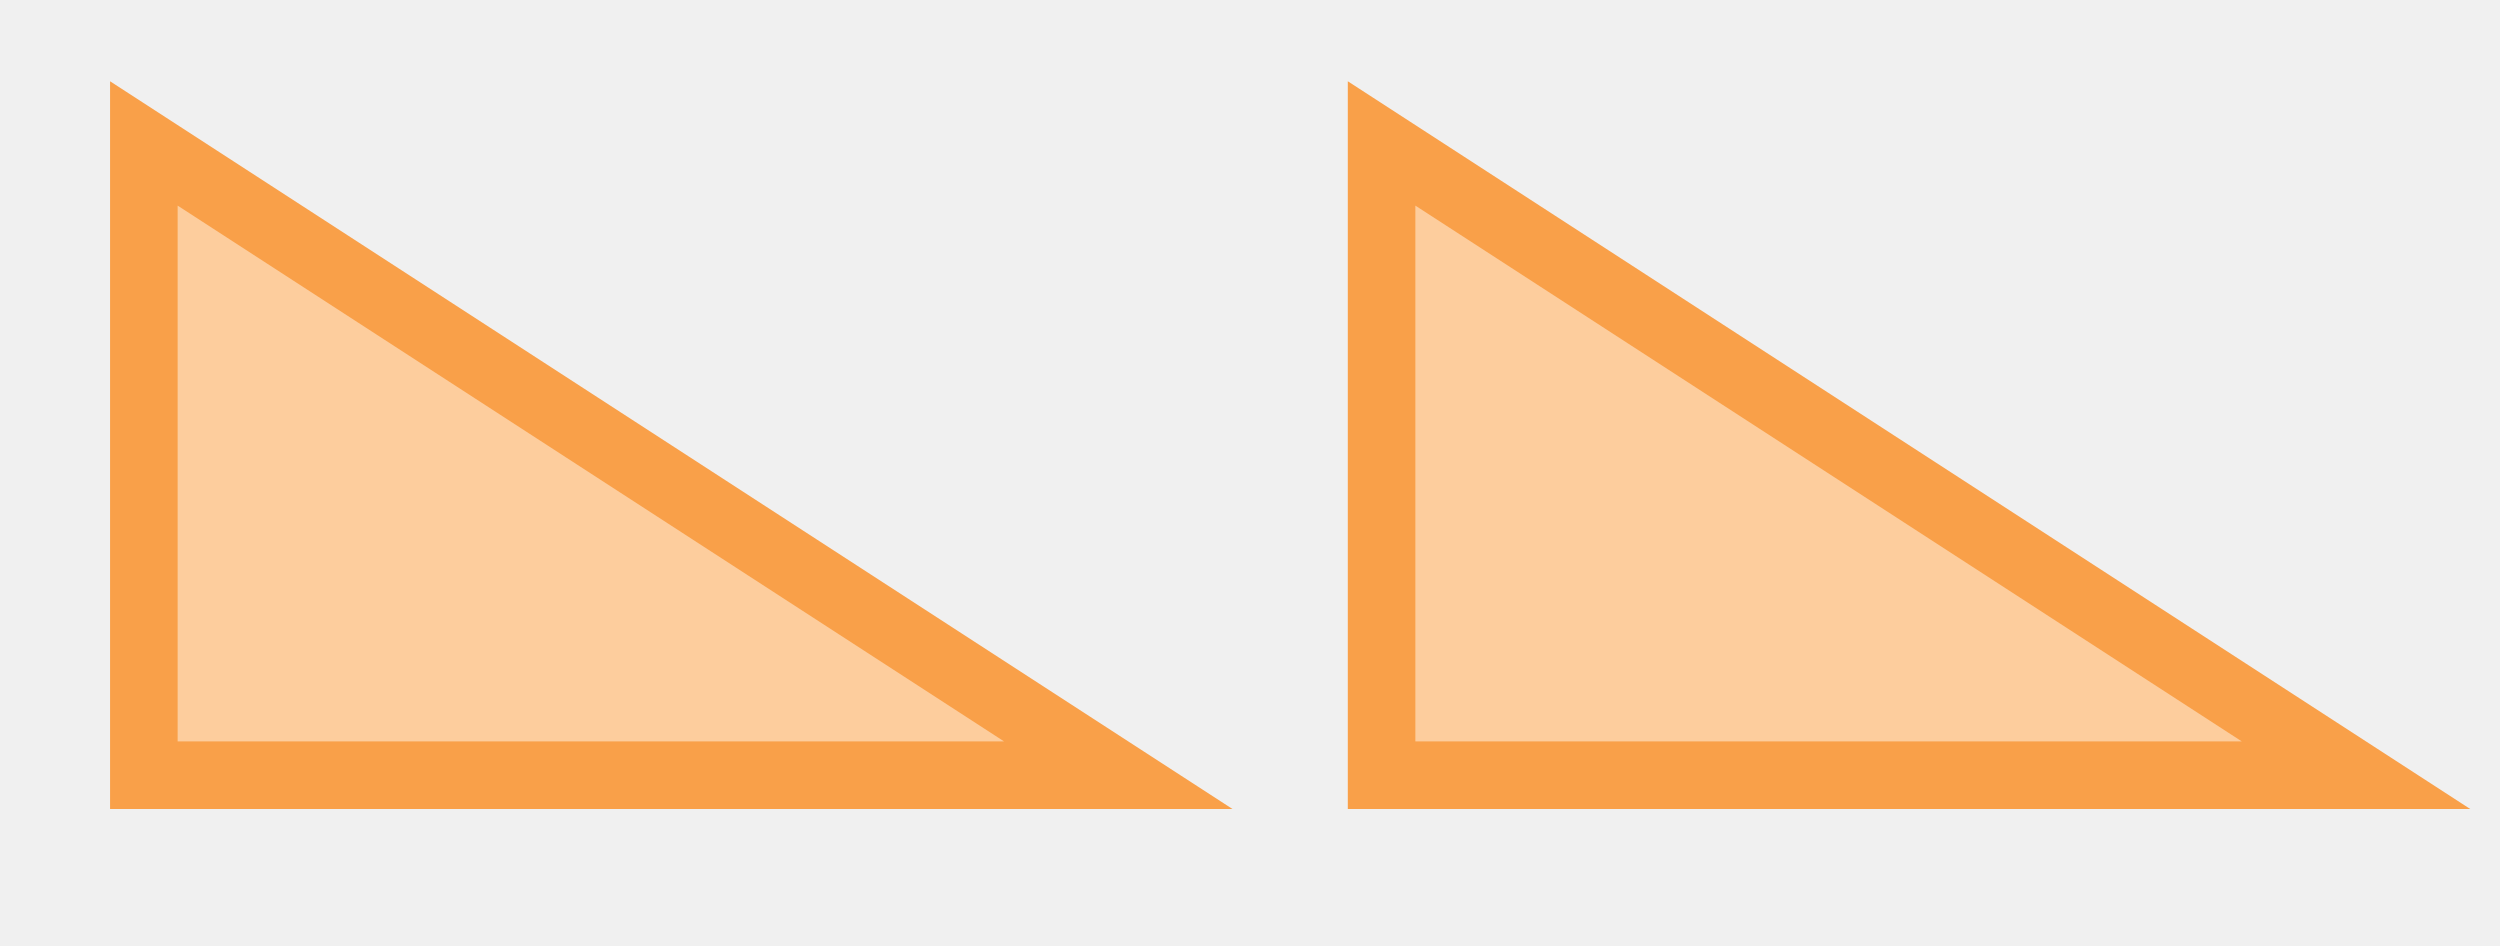
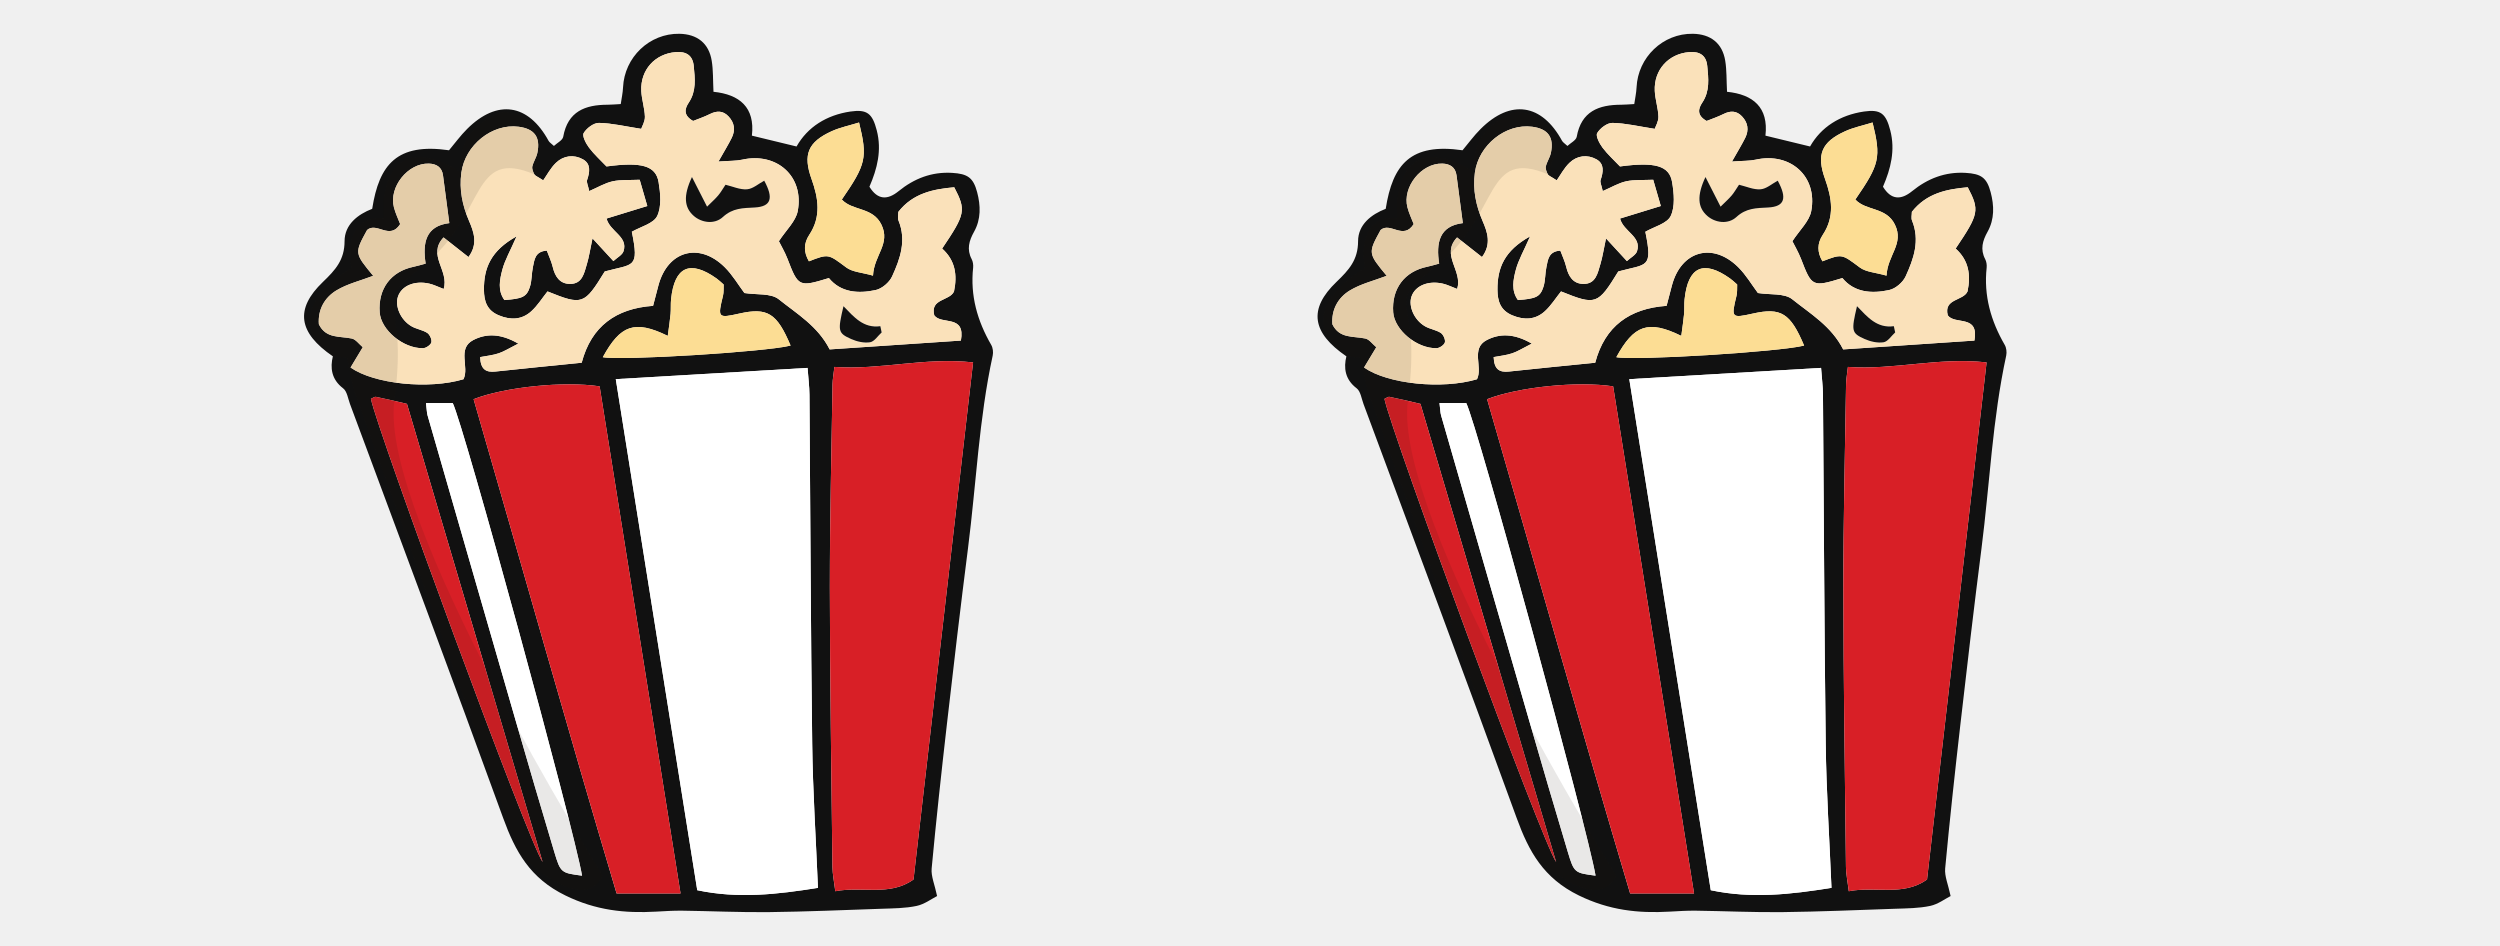
- <svg xmlns="http://www.w3.org/2000/svg" clip-rule="evenodd" fill-rule="evenodd" viewBox="0 0 74 28">
-   <g fill="#fdcd9d" fill-rule="nonzero" stroke="#f9a049" stroke-width="2">
-     <path d="m4.258 4.246v18.7h28.843z" />
-     <path d="m40.895 4.246v18.7h28.843z" />
-   </g>
+ <svg xmlns="http://www.w3.org/2000/svg" width="74" height="28" viewBox="0 0 74 28" fill="none">
+   <path d="M25.841 8.159C25.872 7.545 26.368 7.219 26.089 6.648C25.832 6.122 25.236 6.251 24.918 5.906C25.639 4.858 25.682 4.668 25.428 3.626C25.158 3.711 24.877 3.768 24.622 3.882C23.914 4.203 23.76 4.574 24.023 5.303C24.224 5.864 24.312 6.413 23.956 6.949C23.781 7.212 23.789 7.469 23.944 7.735C24.534 7.504 24.519 7.523 25.051 7.918C25.234 8.054 25.51 8.064 25.841 8.159ZM19.766 9.942C18.781 9.461 18.364 9.622 17.843 10.573C18.378 10.681 22.673 10.415 23.401 10.229C22.998 9.27 22.719 9.095 21.887 9.281C21.249 9.424 21.24 9.412 21.401 8.753C21.427 8.646 21.415 8.53 21.42 8.422C21.34 8.353 21.281 8.293 21.213 8.245C20.423 7.682 19.963 7.892 19.863 8.862C19.849 9.003 19.861 9.148 19.849 9.29C19.832 9.478 19.802 9.665 19.766 9.942ZM10.979 11.806C11.177 12.778 15.649 24.941 16.062 25.517C14.695 20.902 13.368 16.419 12.046 11.955C11.684 11.871 11.408 11.802 11.13 11.747C11.085 11.738 11.03 11.785 10.979 11.806ZM12.609 11.931C12.634 12.129 12.633 12.216 12.656 12.296C13.527 15.319 14.397 18.342 15.273 21.363C15.645 22.649 16.021 23.936 16.407 25.219C16.593 25.838 16.61 25.838 17.229 25.92C16.995 24.539 13.721 12.56 13.401 11.931H12.609ZM20.144 26.447C19.331 21.352 18.538 16.383 17.749 11.436C16.696 11.275 14.937 11.456 14.018 11.816C15.433 16.696 16.804 21.593 18.251 26.447H20.144ZM24.698 10.861C24.673 11.087 24.646 11.224 24.643 11.363C24.613 13.372 24.561 15.382 24.563 17.392C24.566 20.148 24.609 22.905 24.64 25.662C24.643 25.877 24.689 26.092 24.724 26.38C25.53 26.224 26.324 26.54 27.04 26.034C27.627 20.937 28.213 15.855 28.803 10.727C27.371 10.568 26.057 10.959 24.698 10.861ZM18.227 11.223C19.048 16.37 19.843 21.362 20.638 26.35C21.856 26.608 23.005 26.474 24.212 26.28C24.151 24.821 24.059 23.418 24.041 22.015C23.997 18.57 23.988 15.125 23.96 11.68C23.958 11.432 23.925 11.185 23.904 10.89C21.984 11.002 20.139 11.111 18.227 11.223ZM27.887 7.358C28.579 6.331 28.599 6.224 28.245 5.544C27.622 5.598 27.023 5.72 26.591 6.271C26.591 6.362 26.566 6.457 26.596 6.529C26.836 7.116 26.645 7.662 26.406 8.182C26.325 8.359 26.105 8.546 25.918 8.586C25.401 8.697 24.886 8.66 24.535 8.231C23.645 8.503 23.63 8.492 23.309 7.659C23.232 7.459 23.12 7.272 23.055 7.14C23.268 6.811 23.556 6.551 23.613 6.247C23.808 5.217 22.989 4.496 21.965 4.727C21.792 4.766 21.608 4.757 21.266 4.782C21.452 4.453 21.565 4.27 21.66 4.078C21.773 3.849 21.74 3.631 21.563 3.445C21.401 3.273 21.219 3.274 21.015 3.375C20.843 3.461 20.659 3.523 20.516 3.581C20.215 3.412 20.271 3.211 20.387 3.038C20.617 2.696 20.57 2.322 20.535 1.954C20.505 1.641 20.313 1.516 19.997 1.543C19.385 1.594 18.953 2.07 18.982 2.691C18.993 2.946 19.081 3.198 19.089 3.453C19.094 3.595 19.004 3.74 18.98 3.814C18.511 3.742 18.121 3.646 17.73 3.638C17.574 3.635 17.363 3.794 17.277 3.939C17.226 4.024 17.343 4.247 17.435 4.371C17.586 4.572 17.778 4.743 17.952 4.927C18.98 4.788 19.412 4.9 19.494 5.39C19.549 5.719 19.587 6.116 19.452 6.395C19.344 6.618 18.964 6.709 18.702 6.86C18.926 7.957 18.752 7.804 17.901 8.035C17.293 9.025 17.241 9.043 16.206 8.626C16.05 8.822 15.913 9.043 15.729 9.211C15.449 9.467 15.119 9.481 14.765 9.334C14.415 9.188 14.327 8.919 14.325 8.576C14.32 7.935 14.527 7.421 15.291 6.996C15.1 7.432 14.946 7.696 14.87 7.981C14.792 8.276 14.724 8.599 14.931 8.882C15.461 8.842 15.589 8.791 15.685 8.492C15.746 8.305 15.733 8.096 15.775 7.901C15.82 7.692 15.834 7.441 16.186 7.419C16.247 7.585 16.321 7.738 16.36 7.9C16.426 8.178 16.562 8.398 16.863 8.404C17.241 8.411 17.292 8.08 17.374 7.81C17.434 7.61 17.465 7.401 17.538 7.057C17.803 7.345 17.963 7.519 18.156 7.728C18.269 7.623 18.42 7.548 18.456 7.437C18.599 6.999 18.057 6.861 17.954 6.469C18.371 6.341 18.744 6.226 19.16 6.098C19.081 5.825 19.014 5.592 18.935 5.321C18.638 5.335 18.378 5.314 18.134 5.367C17.906 5.418 17.695 5.547 17.441 5.656C17.405 5.484 17.356 5.395 17.378 5.329C17.458 5.094 17.496 4.85 17.254 4.716C16.985 4.567 16.681 4.602 16.456 4.82C16.297 4.973 16.19 5.18 16.079 5.338C15.905 5.224 15.838 5.203 15.816 5.16C15.779 5.089 15.741 4.996 15.757 4.925C15.789 4.787 15.878 4.662 15.906 4.524C16.003 4.059 15.819 3.812 15.352 3.752C14.57 3.65 13.764 4.293 13.656 5.114C13.589 5.61 13.685 6.079 13.884 6.54C14.026 6.869 14.154 7.223 13.867 7.609C13.597 7.397 13.366 7.214 13.129 7.028C12.636 7.551 13.304 8.011 13.132 8.554C12.961 8.489 12.839 8.426 12.708 8.396C12.272 8.295 11.884 8.461 11.779 8.782C11.685 9.066 11.857 9.467 12.176 9.655C12.322 9.742 12.507 9.764 12.648 9.855C12.722 9.904 12.789 10.054 12.768 10.135C12.748 10.211 12.61 10.305 12.522 10.307C11.934 10.318 11.277 9.765 11.239 9.247C11.187 8.547 11.571 8.034 12.249 7.895C12.357 7.873 12.461 7.839 12.599 7.803C12.504 7.187 12.601 6.689 13.3 6.604C13.233 6.093 13.173 5.642 13.113 5.19C13.081 4.945 12.915 4.849 12.694 4.843C12.073 4.824 11.503 5.537 11.66 6.138C11.708 6.323 11.794 6.498 11.845 6.634C11.536 7.119 11.156 6.56 10.866 6.808C10.491 7.493 10.491 7.493 11.046 8.164C10.665 8.31 10.28 8.401 9.957 8.597C9.606 8.81 9.406 9.167 9.438 9.597C9.648 10.032 10.061 9.944 10.415 10.021C10.531 10.046 10.623 10.182 10.738 10.278C10.601 10.506 10.488 10.694 10.376 10.879C11.078 11.371 12.693 11.532 13.719 11.226C13.899 10.866 13.524 10.317 14.007 10.067C14.381 9.872 14.808 9.861 15.341 10.171C15.072 10.307 14.923 10.404 14.76 10.458C14.586 10.517 14.398 10.534 14.212 10.57C14.227 10.935 14.382 11.028 14.665 10.998C15.516 10.905 16.369 10.823 17.218 10.737C17.503 9.653 18.239 9.13 19.331 9.053C19.389 8.833 19.438 8.641 19.489 8.449C19.762 7.426 20.69 7.159 21.447 7.905C21.683 8.137 21.855 8.435 22.035 8.674C22.396 8.731 22.821 8.674 23.051 8.859C23.586 9.288 24.206 9.651 24.558 10.343C25.863 10.255 27.164 10.167 28.443 10.081C28.583 9.296 27.867 9.628 27.654 9.334C27.525 8.832 28.116 8.912 28.239 8.625C28.339 8.145 28.28 7.709 27.887 7.358ZM9.853 10.547C8.829 9.848 8.722 9.148 9.559 8.345C9.929 7.99 10.198 7.694 10.199 7.141C10.199 6.646 10.592 6.345 11.017 6.181C11.223 4.861 11.756 4.226 13.291 4.448C13.46 4.247 13.627 4.016 13.826 3.818C14.717 2.928 15.637 3.066 16.238 4.169C16.263 4.215 16.316 4.246 16.396 4.32C16.49 4.232 16.652 4.153 16.671 4.049C16.806 3.294 17.323 3.1 17.99 3.1C18.104 3.1 18.217 3.088 18.374 3.08C18.398 2.912 18.435 2.75 18.442 2.588C18.482 1.695 19.224 0.985 20.109 1C20.639 1.009 20.984 1.282 21.067 1.8C21.113 2.079 21.102 2.367 21.119 2.717C21.889 2.795 22.354 3.176 22.256 4.015C22.696 4.122 23.102 4.22 23.578 4.336C23.903 3.762 24.462 3.406 25.174 3.301C25.666 3.23 25.823 3.359 25.952 3.859C26.105 4.447 25.967 4.993 25.735 5.527C25.977 5.923 26.27 5.924 26.595 5.661C27.059 5.284 27.578 5.081 28.184 5.117C28.638 5.144 28.809 5.256 28.923 5.688C29.028 6.084 29.041 6.487 28.832 6.86C28.684 7.124 28.61 7.381 28.761 7.67C28.799 7.742 28.813 7.84 28.805 7.922C28.715 8.748 28.929 9.499 29.34 10.209C29.39 10.295 29.405 10.426 29.384 10.525C28.976 12.405 28.896 14.327 28.653 16.227C28.431 17.96 28.228 19.696 28.029 21.431C27.866 22.855 27.71 24.28 27.577 25.706C27.556 25.938 27.666 26.181 27.738 26.523C27.573 26.607 27.364 26.766 27.133 26.815C26.799 26.886 26.449 26.887 26.105 26.899C24.988 26.938 23.871 26.985 22.753 26.999C21.899 27.008 21.044 26.967 20.189 26.956C19.935 26.953 19.68 26.97 19.425 26.984C18.491 27.038 17.637 26.946 16.738 26.507C15.688 25.995 15.255 25.208 14.893 24.212C13.404 20.119 11.875 16.041 10.36 11.959C10.3 11.798 10.274 11.582 10.155 11.493C9.808 11.229 9.77 10.884 9.853 10.547Z" fill="#111111" />
+   <path d="M26.097 9.839C26.084 9.777 26.071 9.716 26.058 9.655C25.56 9.724 25.279 9.385 24.967 9.063C24.794 9.798 24.8 9.86 25.194 10.035C25.364 10.111 25.576 10.159 25.754 10.131C25.881 10.111 25.984 9.942 26.097 9.839ZM20.482 5.24C20.218 5.8 20.254 6.145 20.537 6.392C20.762 6.59 21.145 6.656 21.399 6.423C21.69 6.155 21.994 6.16 22.338 6.141C22.828 6.115 22.904 5.868 22.62 5.348C22.452 5.438 22.288 5.589 22.113 5.603C21.908 5.62 21.692 5.519 21.475 5.468C21.385 5.601 21.331 5.7 21.259 5.784C21.176 5.883 21.078 5.969 20.929 6.117C20.775 5.814 20.654 5.578 20.482 5.24ZM27.887 7.357C28.28 7.709 28.339 8.144 28.239 8.625C28.116 8.911 27.525 8.832 27.654 9.334C27.867 9.627 28.583 9.296 28.443 10.081C27.164 10.167 25.863 10.254 24.558 10.342C24.206 9.65 23.586 9.288 23.051 8.858C22.821 8.674 22.396 8.731 22.035 8.674C21.855 8.435 21.683 8.137 21.447 7.904C20.69 7.159 19.762 7.425 19.489 8.449C19.438 8.641 19.389 8.833 19.331 9.053C18.239 9.129 17.503 9.653 17.218 10.737C16.369 10.823 15.516 10.905 14.665 10.997C14.382 11.028 14.227 10.935 14.212 10.57C14.398 10.534 14.586 10.516 14.76 10.458C14.923 10.404 15.072 10.307 15.341 10.171C14.808 9.861 14.381 9.872 14.007 10.066C13.524 10.317 13.899 10.865 13.719 11.225C12.693 11.532 11.078 11.371 10.376 10.878C10.488 10.694 10.601 10.505 10.738 10.277C10.623 10.182 10.531 10.046 10.415 10.021C10.061 9.944 9.648 10.032 9.438 9.597C9.406 9.166 9.606 8.809 9.957 8.596C10.28 8.401 10.665 8.309 11.046 8.164C10.491 7.493 10.491 7.493 10.866 6.808C11.156 6.559 11.536 7.118 11.845 6.633C11.794 6.497 11.708 6.323 11.66 6.138C11.503 5.537 12.073 4.824 12.694 4.842C12.915 4.849 13.081 4.945 13.113 5.19C13.173 5.641 13.233 6.093 13.3 6.604C12.601 6.688 12.504 7.187 12.599 7.803C12.461 7.839 12.357 7.873 12.249 7.895C11.571 8.033 11.187 8.547 11.239 9.247C11.277 9.764 11.934 10.318 12.522 10.307C12.61 10.305 12.748 10.21 12.768 10.134C12.789 10.054 12.722 9.904 12.648 9.855C12.507 9.763 12.322 9.741 12.176 9.655C11.857 9.467 11.685 9.065 11.779 8.782C11.884 8.461 12.272 8.295 12.708 8.396C12.839 8.426 12.961 8.488 13.132 8.553C13.304 8.01 12.636 7.551 13.129 7.027C13.366 7.214 13.597 7.396 13.867 7.608C14.154 7.222 14.026 6.868 13.884 6.54C13.685 6.079 13.589 5.61 13.656 5.114C13.764 4.292 14.57 3.649 15.352 3.751C15.819 3.812 16.003 4.059 15.906 4.523C15.878 4.662 15.789 4.787 15.757 4.924C15.741 4.996 15.779 5.088 15.816 5.159C15.838 5.203 15.905 5.223 16.079 5.338C16.19 5.18 16.297 4.972 16.456 4.82C16.681 4.602 16.985 4.567 17.254 4.715C17.496 4.849 17.458 5.093 17.378 5.329C17.356 5.394 17.405 5.484 17.441 5.656C17.695 5.546 17.905 5.417 18.134 5.367C18.378 5.314 18.638 5.335 18.935 5.321C19.014 5.592 19.081 5.825 19.16 6.098C18.744 6.226 18.37 6.34 17.953 6.469C18.057 6.86 18.599 6.999 18.456 7.436C18.42 7.548 18.269 7.623 18.156 7.728C17.963 7.519 17.803 7.345 17.538 7.056C17.465 7.4 17.434 7.609 17.374 7.81C17.292 8.08 17.242 8.411 16.863 8.404C16.562 8.398 16.426 8.177 16.36 7.9C16.321 7.738 16.247 7.585 16.186 7.418C15.834 7.44 15.82 7.691 15.775 7.9C15.733 8.095 15.746 8.305 15.685 8.492C15.589 8.79 15.461 8.842 14.931 8.881C14.724 8.598 14.792 8.276 14.87 7.981C14.946 7.696 15.1 7.432 15.291 6.996C14.526 7.42 14.32 7.935 14.325 8.576C14.327 8.919 14.415 9.188 14.765 9.334C15.119 9.481 15.449 9.467 15.729 9.211C15.913 9.042 16.05 8.821 16.206 8.626C17.241 9.043 17.293 9.024 17.901 8.035C18.752 7.804 18.926 7.957 18.702 6.86C18.964 6.709 19.344 6.617 19.452 6.394C19.587 6.115 19.549 5.72 19.494 5.389C19.412 4.9 18.98 4.788 17.952 4.927C17.778 4.743 17.586 4.572 17.435 4.37C17.343 4.247 17.226 4.024 17.277 3.939C17.363 3.794 17.574 3.634 17.73 3.638C18.121 3.646 18.511 3.741 18.98 3.814C19.004 3.739 19.094 3.595 19.089 3.453C19.081 3.198 18.993 2.946 18.982 2.691C18.953 2.069 19.385 1.594 19.997 1.543C20.313 1.516 20.505 1.64 20.535 1.954C20.57 2.321 20.617 2.696 20.387 3.038C20.271 3.211 20.215 3.412 20.516 3.58C20.659 3.523 20.843 3.461 21.015 3.375C21.219 3.273 21.401 3.273 21.563 3.444C21.74 3.631 21.773 3.849 21.66 4.078C21.565 4.27 21.452 4.453 21.266 4.782C21.608 4.756 21.792 4.765 21.965 4.727C22.989 4.496 23.807 5.217 23.613 6.247C23.556 6.551 23.268 6.811 23.055 7.139C23.12 7.272 23.232 7.459 23.309 7.658C23.63 8.492 23.645 8.503 24.535 8.23C24.886 8.66 25.401 8.697 25.918 8.586C26.105 8.546 26.325 8.359 26.406 8.181C26.645 7.661 26.836 7.116 26.596 6.529C26.566 6.456 26.591 6.362 26.591 6.271C27.023 5.72 27.622 5.598 28.245 5.543C28.599 6.223 28.579 6.331 27.887 7.357Z" fill="#FAE1BA" />
+   <path d="M18.227 11.223C20.139 11.111 21.984 11.003 23.904 10.89C23.925 11.185 23.958 11.432 23.96 11.68C23.988 15.125 23.997 18.571 24.042 22.015C24.059 23.419 24.152 24.82 24.212 26.281C23.005 26.474 21.856 26.608 20.639 26.351C19.844 21.362 19.048 16.37 18.227 11.223Z" fill="white" />
+   <path d="M24.698 10.861C26.057 10.959 27.371 10.568 28.804 10.727C28.213 15.855 27.628 20.937 27.041 26.035C26.324 26.54 25.53 26.224 24.724 26.381C24.69 26.092 24.643 25.877 24.64 25.662C24.609 22.905 24.566 20.148 24.563 17.392C24.562 15.382 24.613 13.372 24.643 11.363C24.646 11.224 24.673 11.087 24.698 10.861Z" fill="#D81F26" />
+   <path d="M20.145 26.447H18.252C16.805 21.593 15.434 16.696 14.018 11.816C14.937 11.456 16.696 11.275 17.75 11.436C18.539 16.383 19.332 21.352 20.145 26.447Z" fill="#D81F26" />
+   <path d="M12.609 11.931H13.401C13.721 12.56 16.995 24.539 17.229 25.92C16.61 25.839 16.593 25.838 16.407 25.219C16.021 23.936 15.645 22.65 15.273 21.363C14.398 18.341 13.527 15.319 12.656 12.296C12.633 12.216 12.634 12.129 12.609 11.931Z" fill="white" />
+   <path d="M10.979 11.806C11.03 11.785 11.085 11.738 11.13 11.747C11.408 11.802 11.684 11.87 12.046 11.954C13.368 16.419 14.695 20.902 16.062 25.517C15.649 24.941 11.177 12.778 10.979 11.806Z" fill="#D81F26" />
+   <path d="M19.766 9.942C19.802 9.664 19.832 9.478 19.849 9.29C19.861 9.148 19.849 9.003 19.863 8.862C19.963 7.892 20.423 7.682 21.213 8.245C21.281 8.293 21.34 8.353 21.421 8.422C21.415 8.53 21.427 8.646 21.401 8.753C21.24 9.411 21.249 9.423 21.887 9.281C22.719 9.095 22.998 9.27 23.402 10.229C22.673 10.415 18.379 10.681 17.843 10.573C18.364 9.621 18.782 9.46 19.766 9.942Z" fill="#FCDD94" />
+   <path d="M25.841 8.159C25.51 8.064 25.234 8.054 25.051 7.918C24.519 7.523 24.534 7.504 23.944 7.735C23.789 7.469 23.781 7.212 23.956 6.948C24.312 6.413 24.224 5.864 24.023 5.303C23.76 4.574 23.914 4.203 24.622 3.882C24.877 3.768 25.158 3.711 25.428 3.626C25.682 4.668 25.639 4.858 24.918 5.906C25.236 6.25 25.832 6.122 26.089 6.648C26.368 7.219 25.872 7.545 25.841 8.159Z" fill="#FCDD94" />
+   <path d="M20.482 5.24C20.654 5.578 20.775 5.814 20.929 6.117C21.078 5.969 21.176 5.883 21.259 5.784C21.331 5.7 21.386 5.601 21.475 5.468C21.692 5.52 21.908 5.62 22.113 5.603C22.288 5.589 22.452 5.438 22.621 5.348C22.904 5.868 22.828 6.115 22.338 6.142C21.994 6.16 21.69 6.155 21.399 6.422C21.146 6.656 20.762 6.59 20.537 6.392C20.254 6.145 20.218 5.8 20.482 5.24Z" fill="#111111" />
+   <path d="M26.097 9.84C25.984 9.942 25.881 10.111 25.754 10.131C25.576 10.159 25.364 10.111 25.194 10.035C24.8 9.86 24.794 9.798 24.967 9.063C25.279 9.386 25.56 9.724 26.058 9.655C26.071 9.716 26.084 9.778 26.097 9.84Z" fill="#111111" />
+   <path d="M17.843 25.92C17.843 25.92 11.213 15.308 11.673 11.867C12.132 8.427 10.801 9.271 12.599 7.803C14.397 6.335 13.933 4.364 15.816 5.16C15.816 5.16 16.584 3.511 14.92 3.305C14.92 3.305 13.427 3.688 13.656 5.114C13.656 5.114 11.658 3.648 11.352 5.906V6.461C11.352 6.461 10.146 6.239 10.399 7.937C10.399 7.937 8.034 9.226 9.853 10.547L10.273 10.598L10.463 11.514L15.387 25.285C15.387 25.285 17.228 27.165 17.843 25.92Z" fill="#271B10" fill-opacity="0.1" />
+   <path d="M55.841 8.159C55.872 7.545 56.368 7.219 56.089 6.648C55.832 6.122 55.236 6.251 54.918 5.906C55.639 4.858 55.682 4.668 55.428 3.626C55.158 3.711 54.877 3.768 54.622 3.882C53.914 4.203 53.76 4.574 54.023 5.303C54.224 5.864 54.312 6.413 53.956 6.949C53.781 7.212 53.789 7.469 53.944 7.735C54.534 7.504 54.519 7.523 55.051 7.918C55.234 8.054 55.51 8.064 55.841 8.159ZM49.766 9.942C48.781 9.461 48.364 9.622 47.843 10.573C48.378 10.681 52.673 10.415 53.401 10.229C52.998 9.27 52.719 9.095 51.888 9.281C51.249 9.424 51.24 9.412 51.401 8.753C51.427 8.646 51.415 8.53 51.42 8.422C51.34 8.353 51.281 8.293 51.213 8.245C50.423 7.682 49.963 7.892 49.863 8.862C49.849 9.003 49.861 9.148 49.849 9.29C49.832 9.478 49.802 9.665 49.766 9.942ZM40.979 11.806C41.176 12.778 45.649 24.941 46.062 25.517C44.695 20.902 43.368 16.419 42.046 11.955C41.684 11.871 41.408 11.802 41.13 11.747C41.085 11.738 41.029 11.785 40.979 11.806ZM42.609 11.931C42.634 12.129 42.633 12.216 42.656 12.296C43.527 15.319 44.397 18.342 45.273 21.363C45.645 22.649 46.021 23.936 46.407 25.219C46.593 25.838 46.61 25.838 47.229 25.92C46.995 24.539 43.721 12.56 43.401 11.931H42.609ZM50.144 26.447C49.331 21.352 48.538 16.383 47.749 11.436C46.696 11.275 44.937 11.456 44.018 11.816C45.433 16.696 46.804 21.593 48.251 26.447H50.144ZM54.698 10.861C54.673 11.087 54.646 11.224 54.643 11.363C54.613 13.372 54.561 15.382 54.563 17.392C54.566 20.148 54.609 22.905 54.64 25.662C54.643 25.877 54.689 26.092 54.724 26.38C55.53 26.224 56.324 26.54 57.04 26.034C57.627 20.937 58.213 15.855 58.803 10.727C57.371 10.568 56.057 10.959 54.698 10.861ZM48.227 11.223C49.048 16.37 49.843 21.362 50.638 26.35C51.856 26.608 53.005 26.474 54.212 26.28C54.151 24.821 54.059 23.418 54.041 22.015C53.997 18.57 53.988 15.125 53.96 11.68C53.958 11.432 53.925 11.185 53.904 10.89C51.984 11.002 50.139 11.111 48.227 11.223ZM57.887 7.358C58.579 6.331 58.599 6.224 58.245 5.544C57.622 5.598 57.023 5.72 56.591 6.271C56.591 6.362 56.566 6.457 56.596 6.529C56.836 7.116 56.645 7.662 56.406 8.182C56.325 8.359 56.105 8.546 55.917 8.586C55.401 8.697 54.886 8.66 54.535 8.231C53.645 8.503 53.63 8.492 53.309 7.659C53.231 7.459 53.12 7.272 53.055 7.14C53.268 6.811 53.556 6.551 53.613 6.247C53.807 5.217 52.989 4.496 51.965 4.727C51.792 4.766 51.608 4.757 51.266 4.782C51.452 4.453 51.565 4.27 51.66 4.078C51.773 3.849 51.74 3.631 51.563 3.445C51.401 3.273 51.219 3.274 51.016 3.375C50.843 3.461 50.659 3.523 50.516 3.581C50.215 3.412 50.271 3.211 50.387 3.038C50.617 2.696 50.57 2.322 50.535 1.954C50.505 1.641 50.313 1.516 49.997 1.543C49.385 1.594 48.953 2.07 48.981 2.691C48.993 2.946 49.081 3.198 49.089 3.453C49.094 3.595 49.004 3.74 48.98 3.814C48.511 3.742 48.121 3.646 47.73 3.638C47.574 3.635 47.363 3.794 47.277 3.939C47.226 4.024 47.343 4.247 47.435 4.371C47.586 4.572 47.778 4.743 47.952 4.927C48.98 4.788 49.412 4.9 49.494 5.39C49.549 5.719 49.587 6.116 49.452 6.395C49.344 6.618 48.964 6.709 48.702 6.86C48.926 7.957 48.752 7.804 47.901 8.035C47.293 9.025 47.241 9.043 46.206 8.626C46.05 8.822 45.913 9.043 45.729 9.211C45.449 9.467 45.119 9.481 44.765 9.334C44.416 9.188 44.327 8.919 44.325 8.576C44.32 7.935 44.526 7.421 45.291 6.996C45.1 7.432 44.946 7.696 44.87 7.981C44.792 8.276 44.724 8.599 44.931 8.882C45.461 8.842 45.589 8.791 45.685 8.492C45.746 8.305 45.733 8.096 45.775 7.901C45.82 7.692 45.834 7.441 46.186 7.419C46.248 7.585 46.321 7.738 46.36 7.9C46.426 8.178 46.562 8.398 46.863 8.404C47.241 8.411 47.292 8.08 47.374 7.81C47.434 7.61 47.465 7.401 47.538 7.057C47.803 7.345 47.964 7.519 48.156 7.728C48.269 7.623 48.42 7.548 48.456 7.437C48.599 6.999 48.057 6.861 47.954 6.469C48.371 6.341 48.744 6.226 49.16 6.098C49.081 5.825 49.014 5.592 48.935 5.321C48.638 5.335 48.377 5.314 48.134 5.367C47.906 5.418 47.695 5.547 47.441 5.656C47.405 5.484 47.356 5.395 47.378 5.329C47.458 5.094 47.496 4.85 47.254 4.716C46.985 4.567 46.681 4.602 46.456 4.82C46.297 4.973 46.19 5.18 46.079 5.338C45.905 5.224 45.838 5.203 45.816 5.16C45.779 5.089 45.741 4.996 45.757 4.925C45.789 4.787 45.878 4.662 45.907 4.524C46.003 4.059 45.819 3.812 45.352 3.752C44.57 3.65 43.764 4.293 43.656 5.114C43.59 5.61 43.685 6.079 43.884 6.54C44.026 6.869 44.154 7.223 43.867 7.609C43.597 7.397 43.366 7.214 43.129 7.028C42.636 7.551 43.304 8.011 43.132 8.554C42.961 8.489 42.839 8.426 42.708 8.396C42.272 8.295 41.884 8.461 41.779 8.782C41.685 9.066 41.857 9.467 42.176 9.655C42.322 9.742 42.507 9.764 42.648 9.855C42.722 9.904 42.789 10.054 42.768 10.135C42.748 10.211 42.61 10.305 42.522 10.307C41.934 10.318 41.278 9.765 41.239 9.247C41.187 8.547 41.571 8.034 42.249 7.895C42.356 7.873 42.461 7.839 42.599 7.803C42.504 7.187 42.602 6.689 43.3 6.604C43.233 6.093 43.173 5.642 43.113 5.19C43.081 4.945 42.914 4.849 42.694 4.843C42.074 4.824 41.503 5.537 41.66 6.138C41.708 6.323 41.794 6.498 41.845 6.634C41.536 7.119 41.156 6.56 40.866 6.808C40.491 7.493 40.491 7.493 41.046 8.164C40.666 8.31 40.28 8.401 39.957 8.597C39.606 8.81 39.406 9.167 39.438 9.597C39.648 10.032 40.061 9.944 40.416 10.021C40.531 10.046 40.623 10.182 40.738 10.278C40.601 10.506 40.488 10.694 40.376 10.879C41.078 11.371 42.693 11.532 43.719 11.226C43.899 10.866 43.524 10.317 44.007 10.067C44.381 9.872 44.808 9.861 45.341 10.171C45.072 10.307 44.923 10.404 44.76 10.458C44.586 10.517 44.398 10.534 44.212 10.57C44.227 10.935 44.382 11.028 44.666 10.998C45.516 10.905 46.369 10.823 47.218 10.737C47.504 9.653 48.239 9.13 49.331 9.053C49.389 8.833 49.438 8.641 49.489 8.449C49.762 7.426 50.69 7.159 51.447 7.905C51.683 8.137 51.855 8.435 52.035 8.674C52.396 8.731 52.821 8.674 53.051 8.859C53.586 9.288 54.206 9.651 54.558 10.343C55.863 10.255 57.164 10.167 58.443 10.081C58.583 9.296 57.867 9.628 57.654 9.334C57.525 8.832 58.116 8.912 58.239 8.625C58.339 8.145 58.28 7.709 57.887 7.358ZM39.853 10.547C38.829 9.848 38.722 9.148 39.559 8.345C39.929 7.99 40.198 7.694 40.199 7.141C40.199 6.646 40.592 6.345 41.017 6.181C41.223 4.861 41.756 4.226 43.291 4.448C43.461 4.247 43.627 4.016 43.826 3.818C44.717 2.928 45.637 3.066 46.237 4.169C46.263 4.215 46.316 4.246 46.396 4.32C46.49 4.232 46.652 4.153 46.671 4.049C46.806 3.294 47.323 3.1 47.99 3.1C48.104 3.1 48.217 3.088 48.374 3.08C48.398 2.912 48.435 2.75 48.442 2.588C48.482 1.695 49.224 0.985 50.109 1C50.639 1.009 50.984 1.282 51.067 1.8C51.113 2.079 51.102 2.367 51.12 2.717C51.889 2.795 52.354 3.176 52.257 4.015C52.696 4.122 53.102 4.22 53.578 4.336C53.903 3.762 54.462 3.406 55.175 3.301C55.666 3.23 55.823 3.359 55.952 3.859C56.105 4.447 55.967 4.993 55.736 5.527C55.977 5.923 56.27 5.924 56.595 5.661C57.059 5.284 57.578 5.081 58.184 5.117C58.638 5.144 58.809 5.256 58.923 5.688C59.028 6.084 59.041 6.487 58.832 6.86C58.684 7.124 58.61 7.381 58.761 7.67C58.799 7.742 58.813 7.84 58.805 7.922C58.715 8.748 58.929 9.499 59.34 10.209C59.39 10.295 59.405 10.426 59.384 10.525C58.976 12.405 58.896 14.327 58.653 16.227C58.431 17.96 58.228 19.696 58.029 21.431C57.866 22.855 57.71 24.28 57.577 25.706C57.556 25.938 57.666 26.181 57.738 26.523C57.572 26.607 57.364 26.766 57.133 26.815C56.799 26.886 56.449 26.887 56.105 26.899C54.988 26.938 53.871 26.985 52.753 26.999C51.899 27.008 51.044 26.967 50.189 26.956C49.935 26.953 49.68 26.97 49.425 26.984C48.492 27.038 47.638 26.946 46.737 26.507C45.688 25.995 45.255 25.208 44.893 24.212C43.404 20.119 41.875 16.041 40.36 11.959C40.3 11.798 40.274 11.582 40.156 11.493C39.808 11.229 39.77 10.884 39.853 10.547Z" fill="#111111" />
+   <path d="M56.097 9.839C56.084 9.777 56.071 9.716 56.058 9.655C55.56 9.724 55.279 9.385 54.967 9.063C54.794 9.798 54.8 9.86 55.194 10.035C55.364 10.111 55.576 10.159 55.754 10.131C55.881 10.111 55.984 9.942 56.097 9.839ZM50.482 5.24C50.218 5.8 50.254 6.145 50.537 6.392C50.762 6.59 51.145 6.656 51.399 6.423C51.69 6.155 51.994 6.16 52.338 6.141C52.828 6.115 52.904 5.868 52.62 5.348C52.452 5.438 52.288 5.589 52.113 5.603C51.908 5.62 51.692 5.519 51.475 5.468C51.385 5.601 51.331 5.7 51.259 5.784C51.176 5.883 51.078 5.969 50.929 6.117C50.775 5.814 50.654 5.578 50.482 5.24ZM57.887 7.357C58.28 7.709 58.339 8.144 58.239 8.625C58.116 8.911 57.525 8.832 57.654 9.334C57.867 9.627 58.583 9.296 58.443 10.081C57.164 10.167 55.863 10.254 54.558 10.342C54.206 9.65 53.586 9.288 53.051 8.858C52.821 8.674 52.396 8.731 52.035 8.674C51.855 8.435 51.683 8.137 51.447 7.904C50.69 7.159 49.762 7.425 49.489 8.449C49.438 8.641 49.389 8.833 49.331 9.053C48.239 9.129 47.504 9.653 47.218 10.737C46.369 10.823 45.516 10.905 44.665 10.997C44.382 11.028 44.227 10.935 44.212 10.57C44.398 10.534 44.586 10.516 44.76 10.458C44.923 10.404 45.072 10.307 45.341 10.171C44.808 9.861 44.381 9.872 44.007 10.066C43.524 10.317 43.899 10.865 43.719 11.225C42.693 11.532 41.078 11.371 40.376 10.878C40.488 10.694 40.601 10.505 40.738 10.277C40.623 10.182 40.531 10.046 40.416 10.021C40.061 9.944 39.648 10.032 39.438 9.597C39.406 9.166 39.606 8.809 39.957 8.596C40.28 8.401 40.665 8.309 41.046 8.164C40.491 7.493 40.491 7.493 40.866 6.808C41.156 6.559 41.536 7.118 41.845 6.633C41.794 6.497 41.708 6.323 41.66 6.138C41.503 5.537 42.074 4.824 42.694 4.842C42.914 4.849 43.081 4.945 43.113 5.19C43.173 5.641 43.233 6.093 43.3 6.604C42.602 6.688 42.504 7.187 42.599 7.803C42.461 7.839 42.356 7.873 42.249 7.895C41.571 8.033 41.187 8.547 41.239 9.247C41.278 9.764 41.934 10.318 42.522 10.307C42.61 10.305 42.748 10.21 42.768 10.134C42.789 10.054 42.722 9.904 42.648 9.855C42.507 9.763 42.322 9.741 42.176 9.655C41.857 9.467 41.685 9.065 41.779 8.782C41.884 8.461 42.272 8.295 42.708 8.396C42.839 8.426 42.961 8.488 43.132 8.553C43.304 8.01 42.636 7.551 43.129 7.027C43.366 7.214 43.597 7.396 43.867 7.608C44.154 7.222 44.026 6.868 43.884 6.54C43.685 6.079 43.59 5.61 43.656 5.114C43.764 4.292 44.57 3.649 45.352 3.751C45.819 3.812 46.003 4.059 45.907 4.523C45.878 4.662 45.789 4.787 45.757 4.924C45.741 4.996 45.779 5.088 45.816 5.159C45.838 5.203 45.905 5.223 46.079 5.338C46.19 5.18 46.297 4.972 46.456 4.82C46.681 4.602 46.985 4.567 47.254 4.715C47.496 4.849 47.458 5.093 47.378 5.329C47.356 5.394 47.405 5.484 47.441 5.656C47.695 5.546 47.906 5.417 48.134 5.367C48.377 5.314 48.638 5.335 48.935 5.321C49.014 5.592 49.081 5.825 49.16 6.098C48.744 6.226 48.37 6.34 47.953 6.469C48.057 6.86 48.599 6.999 48.456 7.436C48.42 7.548 48.269 7.623 48.156 7.728C47.964 7.519 47.803 7.345 47.538 7.056C47.465 7.4 47.434 7.609 47.374 7.81C47.292 8.08 47.242 8.411 46.863 8.404C46.562 8.398 46.426 8.177 46.36 7.9C46.321 7.738 46.248 7.585 46.186 7.418C45.834 7.44 45.82 7.691 45.775 7.9C45.733 8.095 45.746 8.305 45.685 8.492C45.589 8.79 45.461 8.842 44.931 8.881C44.724 8.598 44.792 8.276 44.87 7.981C44.946 7.696 45.1 7.432 45.291 6.996C44.526 7.42 44.32 7.935 44.325 8.576C44.327 8.919 44.416 9.188 44.765 9.334C45.119 9.481 45.449 9.467 45.729 9.211C45.913 9.042 46.05 8.821 46.206 8.626C47.241 9.043 47.293 9.024 47.901 8.035C48.752 7.804 48.926 7.957 48.702 6.86C48.964 6.709 49.344 6.617 49.452 6.394C49.587 6.115 49.549 5.72 49.494 5.389C49.412 4.9 48.98 4.788 47.952 4.927C47.778 4.743 47.586 4.572 47.435 4.37C47.343 4.247 47.226 4.024 47.277 3.939C47.363 3.794 47.574 3.634 47.73 3.638C48.121 3.646 48.511 3.741 48.98 3.814C49.004 3.739 49.094 3.595 49.089 3.453C49.081 3.198 48.993 2.946 48.981 2.691C48.953 2.069 49.385 1.594 49.997 1.543C50.313 1.516 50.505 1.64 50.535 1.954C50.57 2.321 50.617 2.696 50.387 3.038C50.271 3.211 50.215 3.412 50.516 3.58C50.659 3.523 50.843 3.461 51.016 3.375C51.219 3.273 51.401 3.273 51.563 3.444C51.74 3.631 51.773 3.849 51.66 4.078C51.565 4.27 51.452 4.453 51.266 4.782C51.608 4.756 51.792 4.765 51.965 4.727C52.989 4.496 53.807 5.217 53.613 6.247C53.556 6.551 53.268 6.811 53.055 7.139C53.12 7.272 53.231 7.459 53.309 7.658C53.63 8.492 53.645 8.503 54.535 8.23C54.886 8.66 55.401 8.697 55.917 8.586C56.105 8.546 56.325 8.359 56.406 8.181C56.645 7.661 56.836 7.116 56.596 6.529C56.566 6.456 56.591 6.362 56.591 6.271C57.023 5.72 57.622 5.598 58.245 5.543C58.599 6.223 58.579 6.331 57.887 7.357Z" fill="#FAE1BA" />
+   <path d="M48.227 11.223C50.139 11.111 51.984 11.003 53.904 10.89C53.925 11.185 53.958 11.432 53.96 11.68C53.988 15.125 53.997 18.571 54.042 22.015C54.059 23.419 54.152 24.82 54.212 26.281C53.005 26.474 51.856 26.608 50.639 26.351C49.844 21.362 49.048 16.37 48.227 11.223Z" fill="white" />
+   <path d="M54.698 10.861C56.057 10.959 57.371 10.568 58.804 10.727C58.213 15.855 57.628 20.937 57.041 26.035C56.324 26.54 55.531 26.224 54.724 26.381C54.69 26.092 54.643 25.877 54.64 25.662C54.609 22.905 54.566 20.148 54.563 17.392C54.562 15.382 54.613 13.372 54.644 11.363C54.646 11.224 54.673 11.087 54.698 10.861Z" fill="#D81F26" />
+   <path d="M50.145 26.447H48.252C46.805 21.593 45.434 16.696 44.018 11.816C44.937 11.456 46.696 11.275 47.75 11.436C48.539 16.383 49.332 21.352 50.145 26.447Z" fill="#D81F26" />
+   <path d="M42.609 11.931H43.401C43.721 12.56 46.995 24.539 47.229 25.92C46.61 25.839 46.593 25.838 46.407 25.219C46.021 23.936 45.645 22.65 45.273 21.363C44.398 18.341 43.527 15.319 42.656 12.296C42.633 12.216 42.634 12.129 42.609 11.931Z" fill="white" />
+   <path d="M40.979 11.806C41.03 11.785 41.085 11.738 41.13 11.747C41.408 11.802 41.684 11.87 42.046 11.954C43.368 16.419 44.695 20.902 46.062 25.517C45.649 24.941 41.177 12.778 40.979 11.806Z" fill="#D81F26" />
+   <path d="M49.766 9.942C49.802 9.664 49.832 9.478 49.849 9.29C49.861 9.148 49.849 9.003 49.863 8.862C49.963 7.892 50.423 7.682 51.213 8.245C51.281 8.293 51.34 8.353 51.421 8.422C51.415 8.53 51.427 8.646 51.401 8.753C51.24 9.411 51.249 9.423 51.888 9.281C52.719 9.095 52.998 9.27 53.402 10.229C52.673 10.415 48.379 10.681 47.843 10.573C48.364 9.621 48.782 9.46 49.766 9.942Z" fill="#FCDD94" />
+   <path d="M55.841 8.159C55.51 8.064 55.234 8.054 55.051 7.918C54.519 7.523 54.534 7.504 53.944 7.735C53.789 7.469 53.781 7.212 53.956 6.948C54.312 6.413 54.224 5.864 54.023 5.303C53.76 4.574 53.914 4.203 54.622 3.882C54.877 3.768 55.158 3.711 55.428 3.626C55.682 4.668 55.639 4.858 54.918 5.906C55.236 6.25 55.832 6.122 56.089 6.648C56.368 7.219 55.872 7.545 55.841 8.159Z" fill="#FCDD94" />
+   <path d="M50.482 5.24C50.654 5.578 50.775 5.814 50.929 6.117C51.078 5.969 51.176 5.883 51.259 5.784C51.331 5.7 51.386 5.601 51.475 5.468C51.693 5.52 51.908 5.62 52.113 5.603C52.288 5.589 52.452 5.438 52.621 5.348C52.904 5.868 52.828 6.115 52.338 6.142C51.994 6.16 51.69 6.155 51.4 6.422C51.146 6.656 50.763 6.59 50.537 6.392C50.254 6.145 50.218 5.8 50.482 5.24Z" fill="#111111" />
+   <path d="M56.097 9.84C55.984 9.942 55.881 10.111 55.754 10.131C55.576 10.159 55.364 10.111 55.194 10.035C54.8 9.86 54.794 9.798 54.967 9.063C55.279 9.386 55.56 9.724 56.058 9.655C56.071 9.716 56.084 9.778 56.097 9.84Z" fill="#111111" />
+   <path d="M47.843 25.92C47.843 25.92 41.213 15.308 41.673 11.867C42.132 8.427 40.801 9.271 42.599 7.803C44.397 6.335 43.933 4.364 45.816 5.16C45.816 5.16 46.584 3.511 44.92 3.305C44.92 3.305 43.427 3.688 43.656 5.114C43.656 5.114 41.658 3.648 41.352 5.906V6.461C41.352 6.461 40.146 6.239 40.399 7.937C40.399 7.937 38.034 9.226 39.853 10.547L40.273 10.598L40.463 11.514L45.387 25.285C45.387 25.285 47.228 27.165 47.843 25.92Z" fill="#271B10" fill-opacity="0.1" />
</svg>
